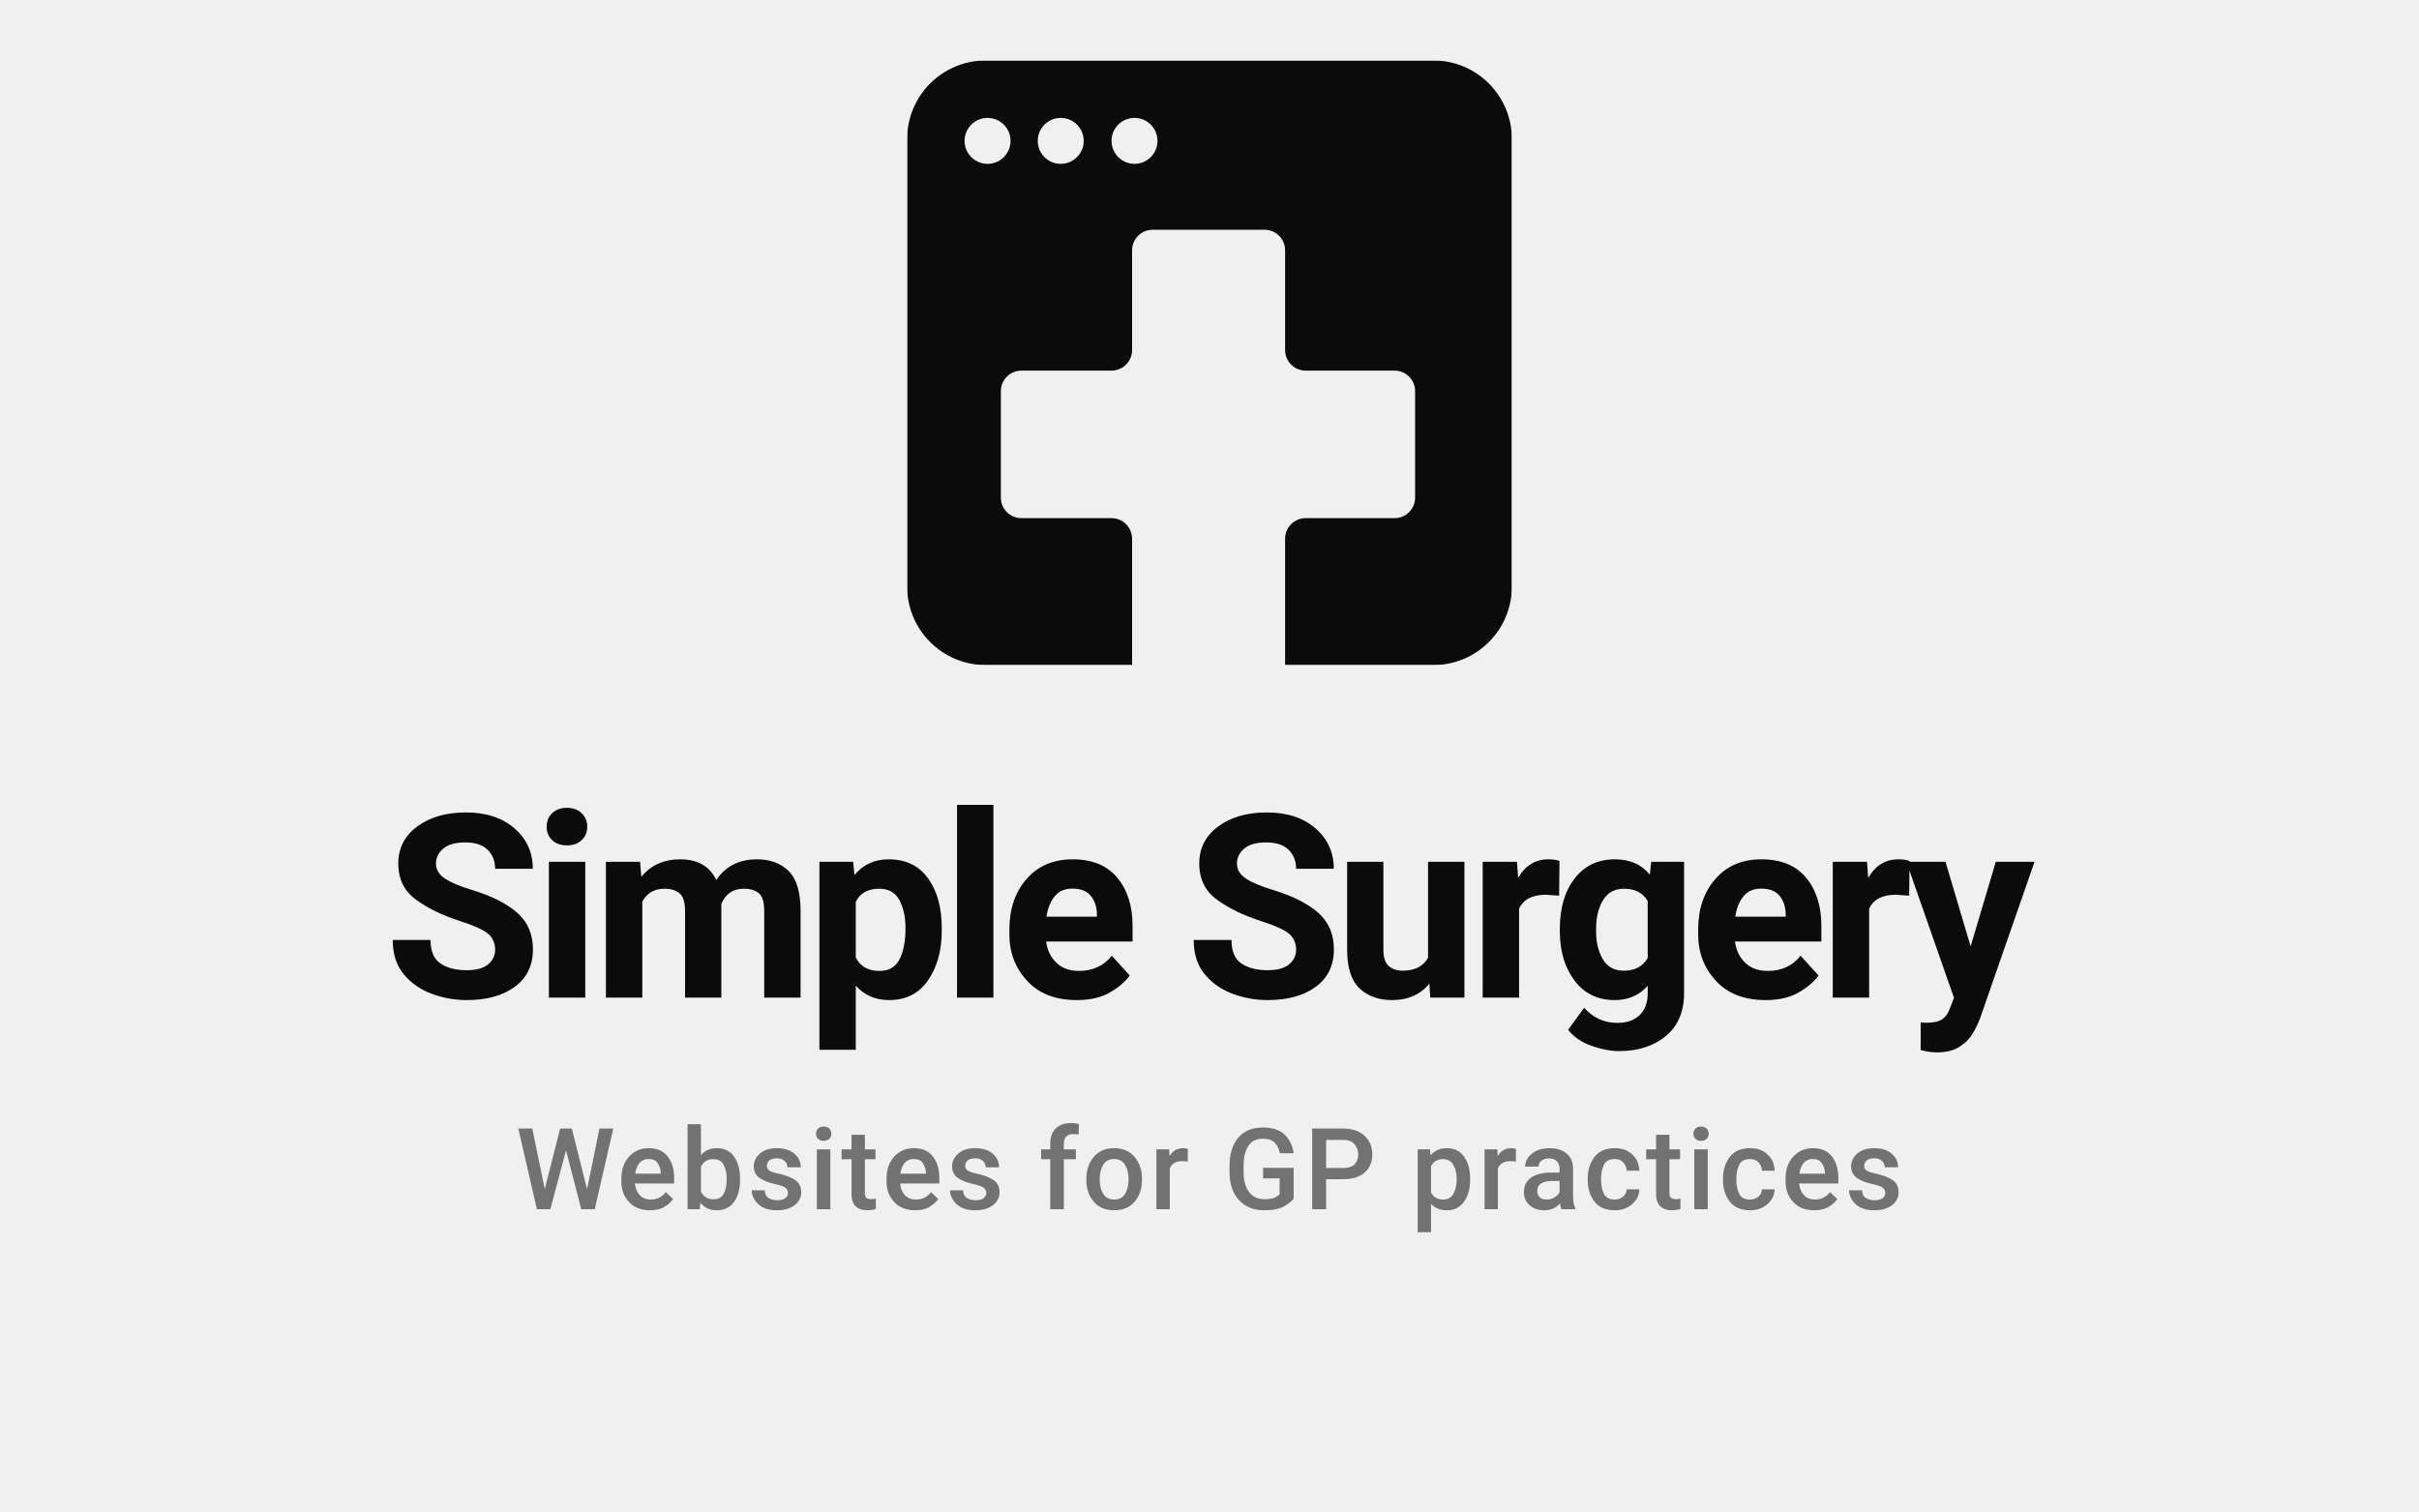
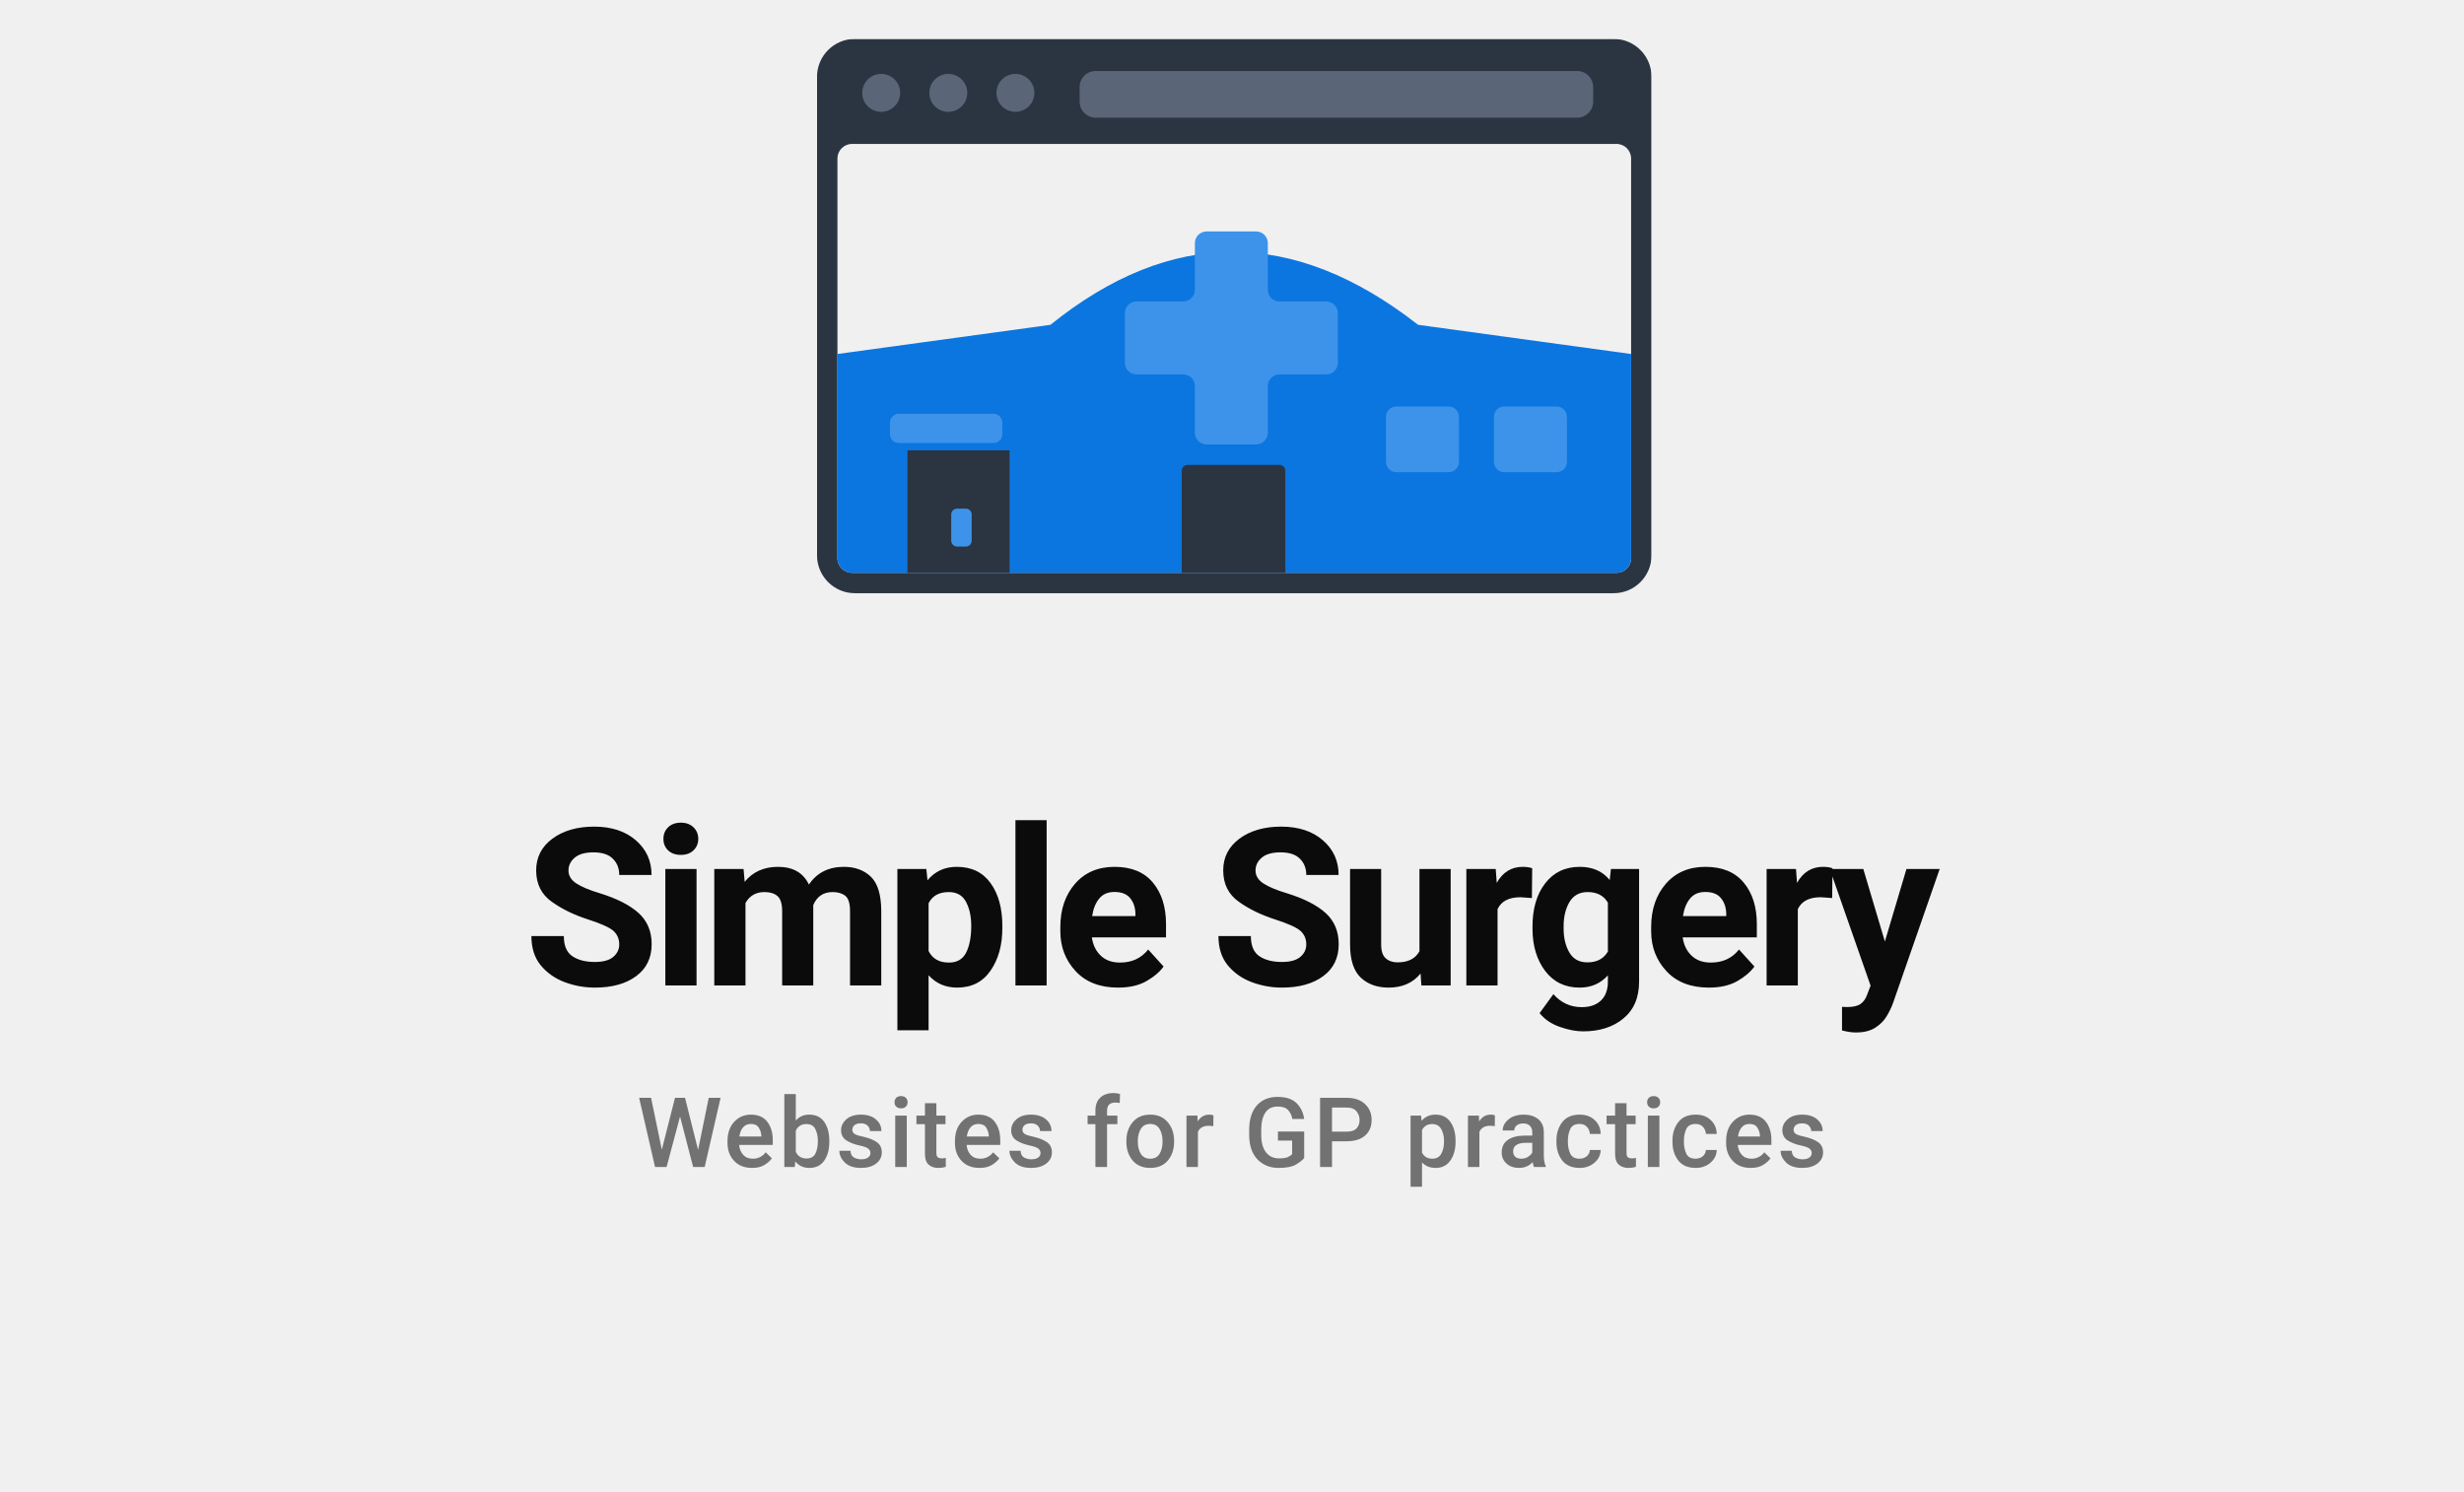
- <svg xmlns="http://www.w3.org/2000/svg" viewBox="0 0 320 200" width="320" height="200" role="img" aria-label="Simple Surgery">
-   <defs>
-     <mask id="lks0B0B0C">
-       <rect x="0" y="0" width="100" height="100" fill="#fff" />
-       <circle cx="13.3" cy="13.3" r="3.8" fill="#000" />
-       <circle cx="25.4" cy="13.3" r="3.8" fill="#000" />
-       <circle cx="37.6" cy="13.3" r="3.8" fill="#000" />
-       <path fill="#000" d="M37.2 31.4A3.4 3.4 0 0 1 40.6 28h18.5a3.4 3.4 0 0 1 3.4 3.4v16.5a3.4 3.4 0 0 0 3.4 3.4h14.7A3.4 3.4 0 0 1 84 54.7v17.6a3.4 3.4 0 0 1-3.4 3.4H65.9a3.4 3.4 0 0 0-3.4 3.4V106H37.2V79.1a3.4 3.4 0 0 0-3.4-3.4H18.9a3.4 3.4 0 0 1-3.4-3.4V54.7a3.4 3.4 0 0 1 3.4-3.4h14.9a3.4 3.4 0 0 0 3.4-3.4Z" />
-     </mask>
-   </defs>
-   <g transform="translate(120 8) scale(0.8)">
-     <rect x="0" y="0" width="100" height="100" rx="13" ry="13" fill="#0B0B0C" mask="url(#lks0B0B0C)" />
+ <svg xmlns="http://www.w3.org/2000/svg" viewBox="0 0 380 230" width="380" height="230" role="img" aria-label="Simple Surgery">
+   <g transform="translate(126 6) scale(0.225)">
+     <defs>
+       <clipPath id="sf03zb5">
+         <rect x="14" y="72" width="544" height="294" rx="10" ry="10" />
+       </clipPath>
+       <mask id="mf03zb5">
+         <rect x="0" y="0" width="572" height="380" fill="#fff" />
+         <rect x="14" y="72" width="544" height="294" rx="10" ry="10" fill="#000" />
+       </mask>
+     </defs>
+     <g transform="translate(0 0)">
+       <rect x="0" y="0" width="572" height="380" rx="26" ry="26" fill="#2B3542" mask="url(#mf03zb5)" />
+       <g fill="#5A6577">
+         <circle cx="44" cy="37" r="13" />
+         <circle cx="90" cy="37" r="13" />
+         <circle cx="136" cy="37" r="13" />
+         <rect x="180" y="22" width="352" height="32" rx="11" ry="11" />
+       </g>
+       <g clip-path="url(#sf03zb5)">
+         <path fill="#0B76E0" d="M14 366 L14 216 L160 196 Q284 96 412 196 L558 216 L558 366 Z" />
+         <g fill="#2B3542">
+           <path d="M254 292 h63 a4 4 0 0 1 4 4 v70 h-71 v-70 a4 4 0 0 1 4-4 Z" />
+           <path d="M62 282 h70 v84 H62 Z" />
+         </g>
+         <g fill="#3D93EA">
+           <path d="M267 132 h34 a8 8 0 0 1 8 8 v32 a8 8 0 0 0 8 8 h32 a8 8 0 0 1 8 8 v34 a8 8 0 0 1-8 8 h-32 a8 8 0 0 0-8 8 v32 a8 8 0 0 1-8 8 h-34 a8 8 0 0 1-8-8 v-32 a8 8 0 0 0-8-8 h-32 a8 8 0 0 1-8-8 v-34 a8 8 0 0 1 8-8 h32 a8 8 0 0 0 8-8 v-32 a8 8 0 0 1 8-8 Z" />
+           <rect x="50" y="257" width="77" height="20" rx="6" ry="6" />
+           <rect x="92" y="322" width="14" height="26" rx="4" ry="4" />
+           <rect x="390" y="252" width="50" height="45" rx="7" ry="7" />
+           <rect x="464" y="252" width="50" height="45" rx="7" ry="7" />
+         </g>
+       </g>
+     </g>
  </g>
-   <text x="160" y="132" text-anchor="middle" font-family="system-ui, -apple-system, 'Segoe UI', Roboto, 'Helvetica Neue', Arial, sans-serif" font-size="34" font-weight="700" letter-spacing="-1.2" fill="#0B0B0C">Simple Surgery</text>
-   <text x="160" y="160" text-anchor="middle" font-family="system-ui, -apple-system, 'Segoe UI', Roboto, 'Helvetica Neue', Arial, sans-serif" font-size="15" font-weight="500" letter-spacing="0.4" fill="#0B0B0C" opacity="0.55">Websites for GP practices</text>
+   <text x="190" y="152" text-anchor="middle" font-family="system-ui, -apple-system, 'Segoe UI', Roboto, 'Helvetica Neue', Arial, sans-serif" font-size="34" font-weight="700" letter-spacing="-1.2" fill="#0B0B0C">Simple Surgery</text>
+   <text x="190" y="180" text-anchor="middle" font-family="system-ui, -apple-system, 'Segoe UI', Roboto, 'Helvetica Neue', Arial, sans-serif" font-size="15" font-weight="500" letter-spacing="0.4" fill="#0B0B0C" opacity="0.55">Websites for GP practices</text>
</svg>
